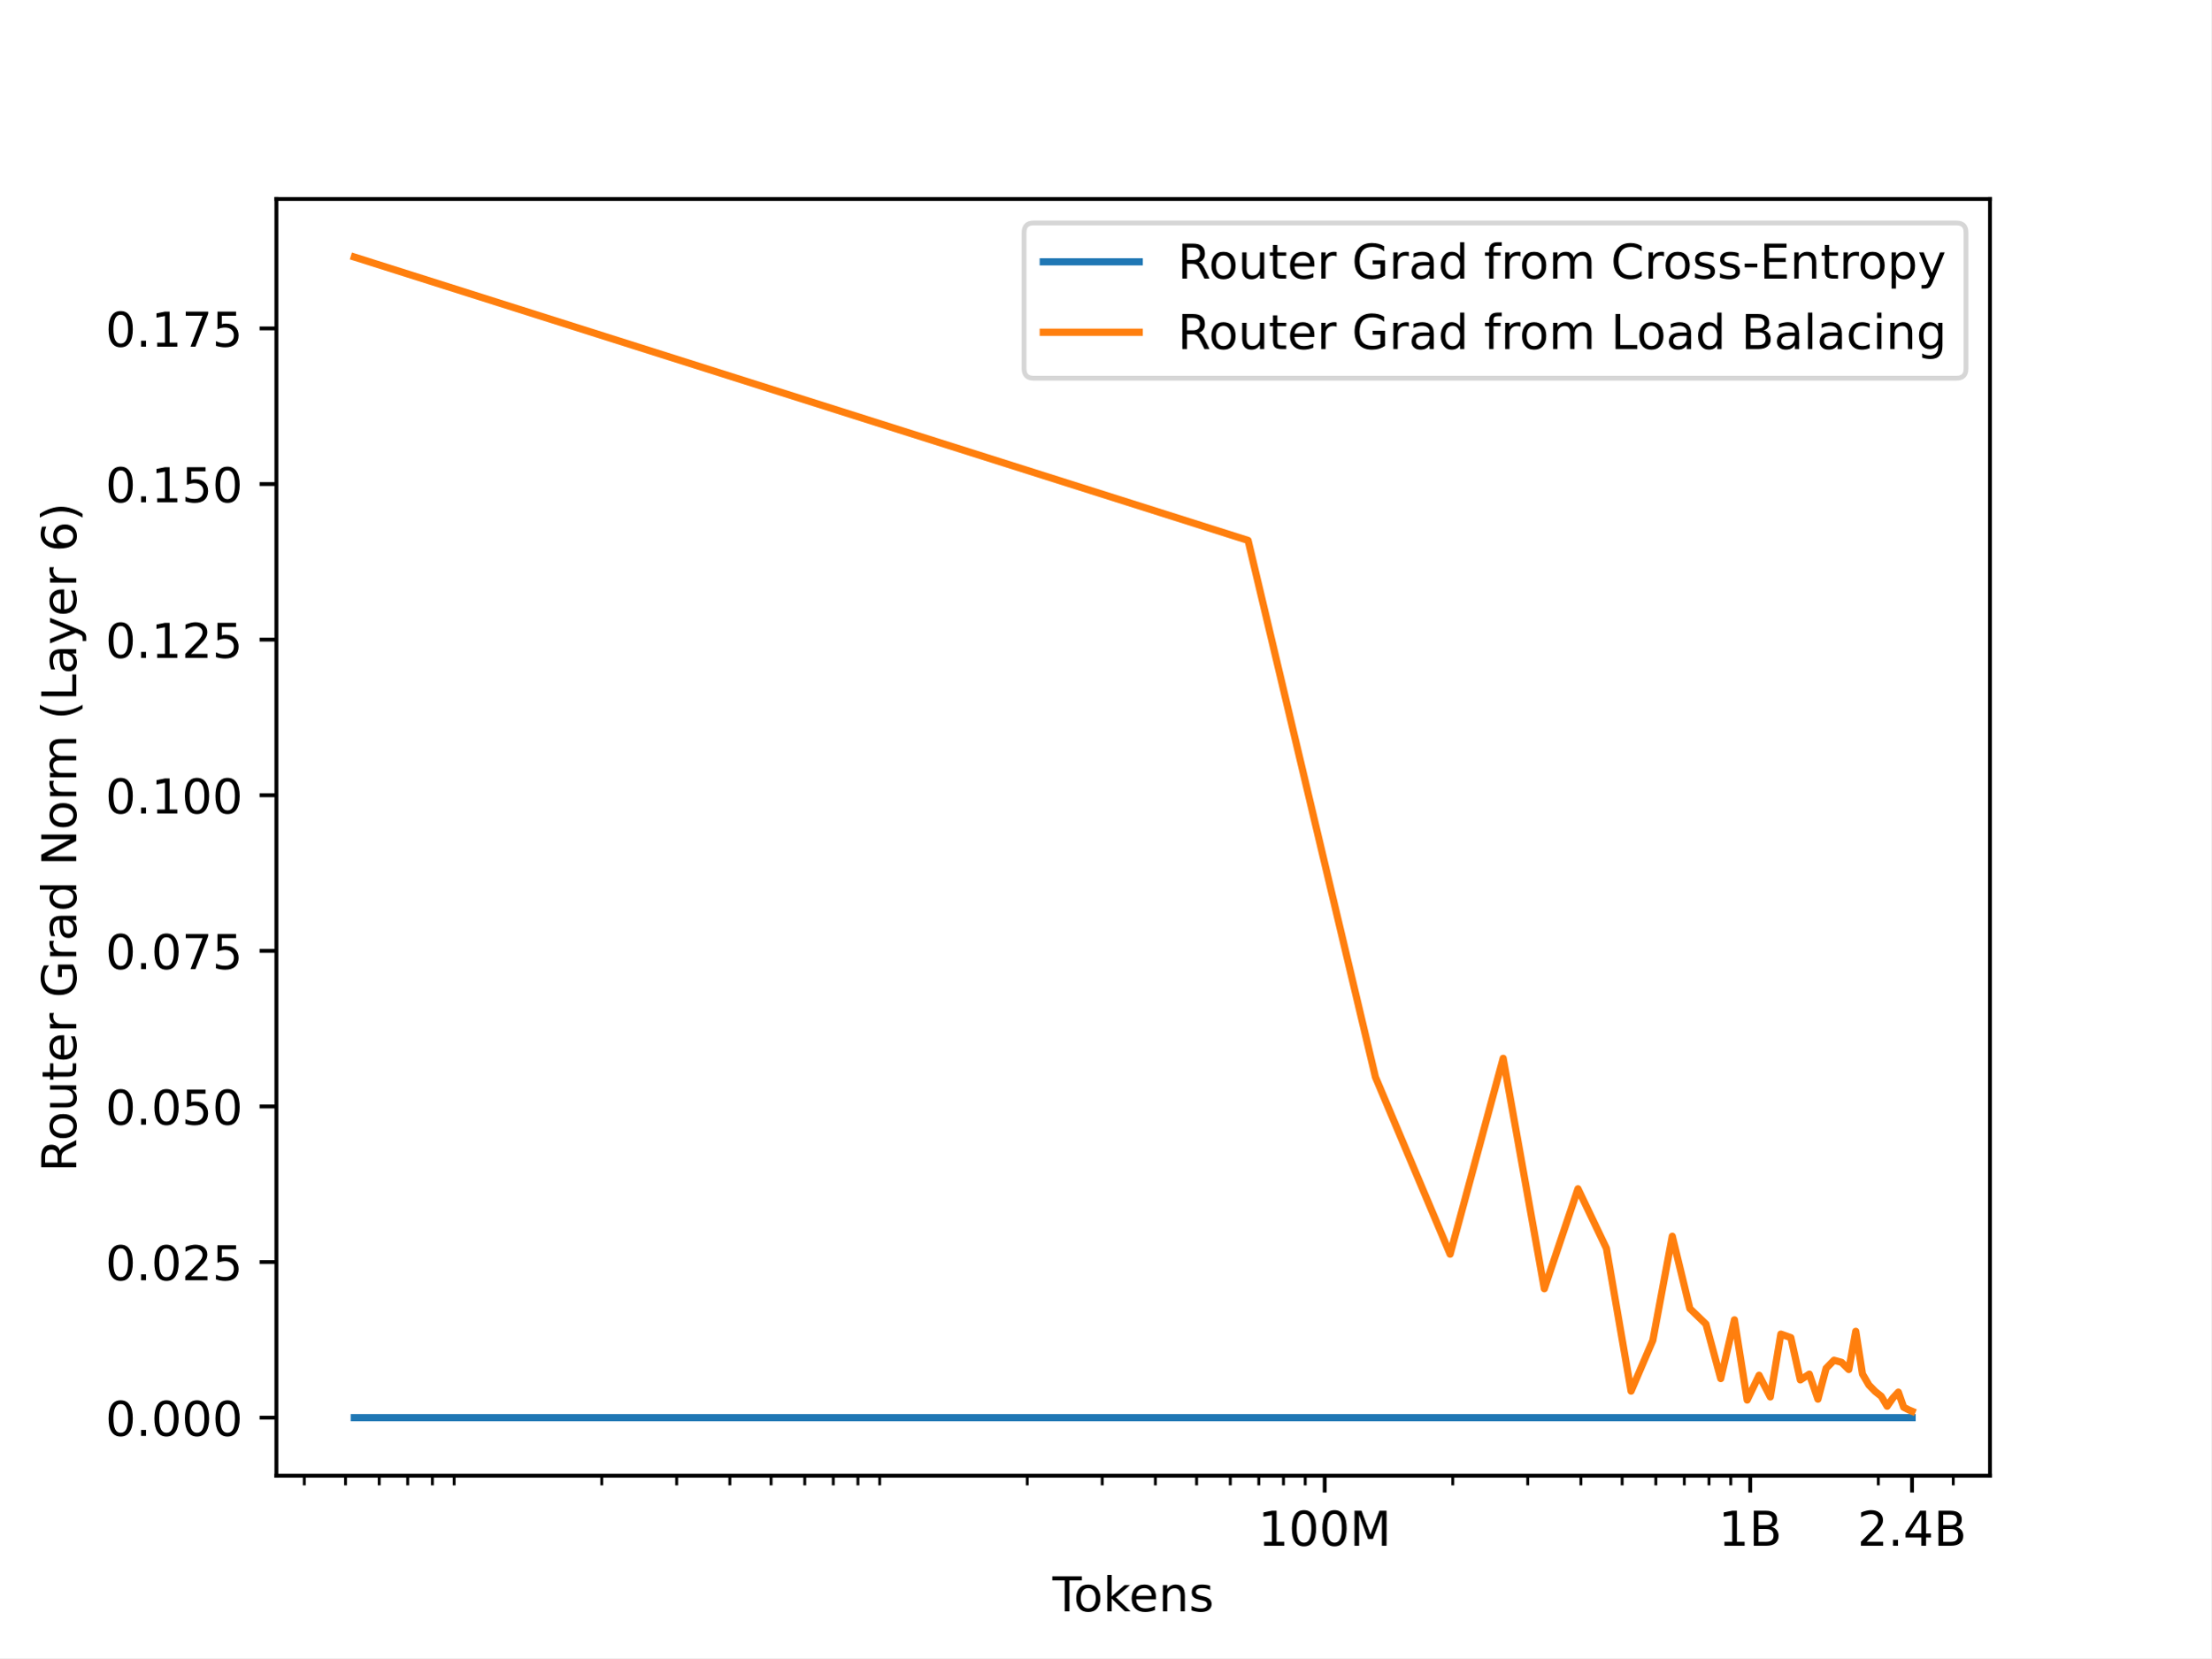
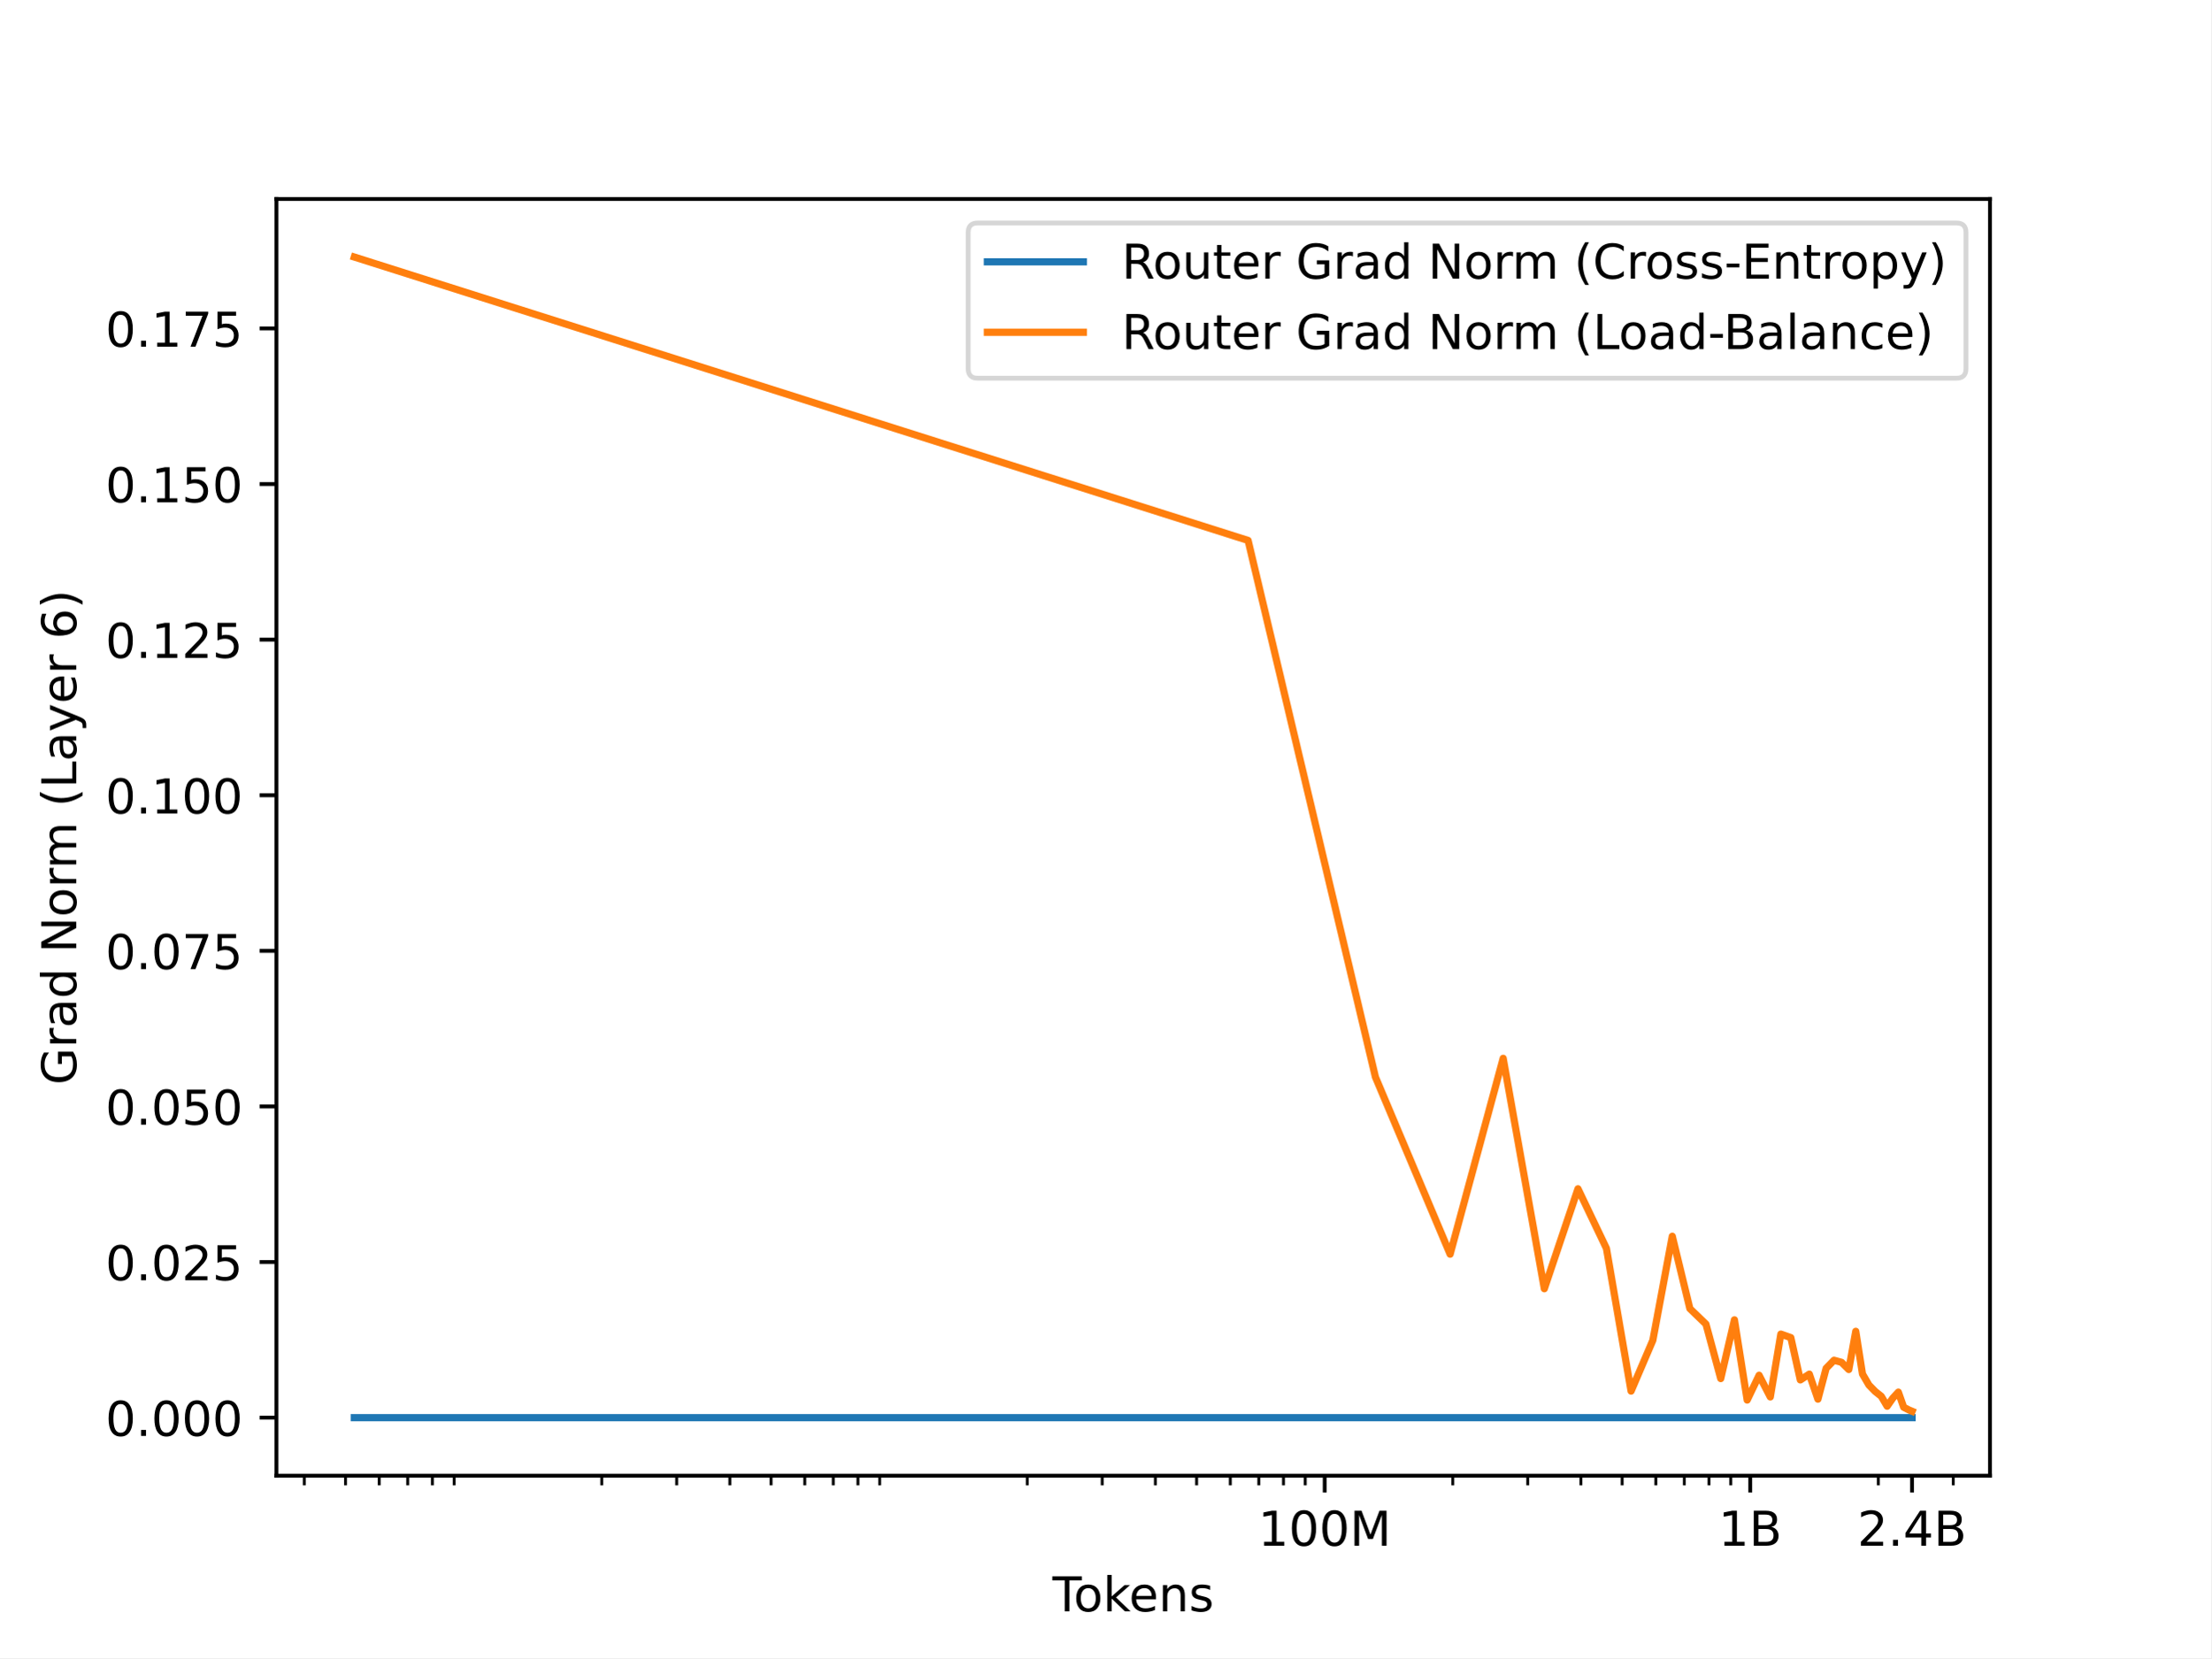
<svg xmlns="http://www.w3.org/2000/svg" xmlns:xlink="http://www.w3.org/1999/xlink" width="460.8pt" height="345.6pt" viewBox="0 0 460.8 345.6" version="1.1">
  <defs>
    <style type="text/css">*{stroke-linejoin: round; stroke-linecap: butt}</style>
  </defs>
  <g id="figure_1">
    <g id="patch_1">
      <path d="M 0 345.6  L 460.8 345.6  L 460.8 0  L 0 0  z " style="fill: #ffffff" />
    </g>
    <g id="axes_1">
      <g id="patch_2">
        <path d="M 57.6 307.584  L 414.72 307.584  L 414.72 41.472  L 57.6 41.472  z " style="fill: #ffffff" />
      </g>
-       <g id="PolyCollection_1">
+       <g id="FillBetweenPolyCollection_1">
        <defs>
-           <path id="me19fc18bff" d="M 73.833 -50.112  L 73.833 -50.112  L 73.833 -50.112  L 73.833 -50.112  z " style="stroke: #1f77b4; stroke-opacity: 0.2" />
+           <path id="mf7c06130df" d="M 73.833 -50.112  L 73.833 -50.112  L 73.833 -50.112  L 73.833 -50.112  z " style="stroke: #1f77b4; stroke-opacity: 0.2" />
        </defs>
-         <g clip-path="url(#p6a77ff7f25)">
-           <use xlink:href="#me19fc18bff" x="0" y="345.6" style="fill: #1f77b4; fill-opacity: 0.2; stroke: #1f77b4; stroke-opacity: 0.2" />
-         </g>
-       </g>
-       <g id="PolyCollection_2">
+         <g clip-path="url(#p01e7673d97)">
+           <use xlink:href="#mf7c06130df" x="0" y="345.6" style="fill: #1f77b4; fill-opacity: 0.2; stroke: #1f77b4; stroke-opacity: 0.2" />
+         </g>
+       </g>
+       <g id="FillBetweenPolyCollection_2">
        <defs>
-           <path id="m57c4c1d635" d="M 73.833 -292.032  L 73.833 -292.032  L 73.833 -292.032  L 73.833 -292.032  z " style="stroke: #ff7f0e; stroke-opacity: 0.2" />
+           <path id="m60f252ee34" d="M 73.833 -292.032  L 73.833 -292.032  L 73.833 -292.032  L 73.833 -292.032  z " style="stroke: #ff7f0e; stroke-opacity: 0.2" />
        </defs>
-         <g clip-path="url(#p6a77ff7f25)">
-           <use xlink:href="#m57c4c1d635" x="0" y="345.6" style="fill: #ff7f0e; fill-opacity: 0.2; stroke: #ff7f0e; stroke-opacity: 0.2" />
+         <g clip-path="url(#p01e7673d97)">
+           <use xlink:href="#m60f252ee34" x="0" y="345.6" style="fill: #ff7f0e; fill-opacity: 0.2; stroke: #ff7f0e; stroke-opacity: 0.2" />
        </g>
      </g>
      <g id="matplotlib.axis_1">
        <g id="xtick_1">
          <g id="line2d_1">
            <defs>
-               <path id="m9671e25641" d="M 0 0  L 0 3.5  " style="stroke: #000000; stroke-width: 0.8" />
+               <path id="m3db1161577" d="M 0 0  L 0 3.5  " style="stroke: #000000; stroke-width: 0.8" />
            </defs>
            <g>
-               <use xlink:href="#m9671e25641" x="276.072" y="307.584" style="stroke: #000000; stroke-width: 0.8" />
+               <use xlink:href="#m3db1161577" x="276.072" y="307.584" style="stroke: #000000; stroke-width: 0.8" />
            </g>
          </g>
          <g id="text_1">
-             <text style="font: 10px 'DejaVu Sans', 'Bitstream Vera Sans', 'Computer Modern Sans Serif', 'Lucida Grande', 'Verdana', 'Geneva', 'Lucid', 'Arial', 'Helvetica', 'Avant Garde', sans-serif; text-anchor: middle" x="276.072" y="322.182" transform="rotate(-0 276.0721 322.1824)">100M</text>
+             <text style="font-size: 10px; font-family: 'DejaVu Sans', 'Bitstream Vera Sans', 'Computer Modern Sans Serif', 'Lucida Grande', 'Verdana', 'Geneva', 'Lucid', 'Arial', 'Helvetica', 'Avant Garde', sans-serif; text-anchor: middle" x="276.072" y="322.182" transform="rotate(-0 276.0721 322.1824)">100M</text>
          </g>
        </g>
        <g id="xtick_2">
          <g id="line2d_2">
            <g>
-               <use xlink:href="#m9671e25641" x="364.757" y="307.584" style="stroke: #000000; stroke-width: 0.8" />
+               <use xlink:href="#m3db1161577" x="364.757" y="307.584" style="stroke: #000000; stroke-width: 0.8" />
            </g>
          </g>
          <g id="text_2">
-             <text style="font: 10px 'DejaVu Sans', 'Bitstream Vera Sans', 'Computer Modern Sans Serif', 'Lucida Grande', 'Verdana', 'Geneva', 'Lucid', 'Arial', 'Helvetica', 'Avant Garde', sans-serif; text-anchor: middle" x="364.757" y="322.182" transform="rotate(-0 364.7569 322.1824)">1B</text>
+             <text style="font-size: 10px; font-family: 'DejaVu Sans', 'Bitstream Vera Sans', 'Computer Modern Sans Serif', 'Lucida Grande', 'Verdana', 'Geneva', 'Lucid', 'Arial', 'Helvetica', 'Avant Garde', sans-serif; text-anchor: middle" x="364.757" y="322.182" transform="rotate(-0 364.7569 322.1824)">1B</text>
          </g>
        </g>
        <g id="xtick_3">
          <g id="line2d_3">
            <g>
-               <use xlink:href="#m9671e25641" x="398.476" y="307.584" style="stroke: #000000; stroke-width: 0.8" />
+               <use xlink:href="#m3db1161577" x="398.476" y="307.584" style="stroke: #000000; stroke-width: 0.8" />
            </g>
          </g>
          <g id="text_3">
-             <text style="font: 10px 'DejaVu Sans', 'Bitstream Vera Sans', 'Computer Modern Sans Serif', 'Lucida Grande', 'Verdana', 'Geneva', 'Lucid', 'Arial', 'Helvetica', 'Avant Garde', sans-serif; text-anchor: middle" x="398.476" y="322.182" transform="rotate(-0 398.4758 322.1824)">2.4B</text>
+             <text style="font-size: 10px; font-family: 'DejaVu Sans', 'Bitstream Vera Sans', 'Computer Modern Sans Serif', 'Lucida Grande', 'Verdana', 'Geneva', 'Lucid', 'Arial', 'Helvetica', 'Avant Garde', sans-serif; text-anchor: middle" x="398.476" y="322.182" transform="rotate(-0 398.4758 322.1824)">2.4B</text>
          </g>
        </g>
        <g id="xtick_4">
          <g id="line2d_4">
            <defs>
-               <path id="m6c9264e798" d="M 0 0  L 0 2  " style="stroke: #000000; stroke-width: 0.6" />
+               <path id="m36c3becc86" d="M 0 0  L 0 2  " style="stroke: #000000; stroke-width: 0.6" />
            </defs>
            <g>
-               <use xlink:href="#m6c9264e798" x="63.411" y="307.584" style="stroke: #000000; stroke-width: 0.6" />
+               <use xlink:href="#m36c3becc86" x="63.411" y="307.584" style="stroke: #000000; stroke-width: 0.6" />
            </g>
          </g>
        </g>
        <g id="xtick_5">
          <g id="line2d_5">
            <g>
-               <use xlink:href="#m6c9264e798" x="72.006" y="307.584" style="stroke: #000000; stroke-width: 0.6" />
+               <use xlink:href="#m36c3becc86" x="72.006" y="307.584" style="stroke: #000000; stroke-width: 0.6" />
            </g>
          </g>
        </g>
        <g id="xtick_6">
          <g id="line2d_6">
            <g>
-               <use xlink:href="#m6c9264e798" x="79.028" y="307.584" style="stroke: #000000; stroke-width: 0.6" />
+               <use xlink:href="#m36c3becc86" x="79.028" y="307.584" style="stroke: #000000; stroke-width: 0.6" />
            </g>
          </g>
        </g>
        <g id="xtick_7">
          <g id="line2d_7">
            <g>
-               <use xlink:href="#m6c9264e798" x="84.965" y="307.584" style="stroke: #000000; stroke-width: 0.6" />
+               <use xlink:href="#m36c3becc86" x="84.965" y="307.584" style="stroke: #000000; stroke-width: 0.6" />
            </g>
          </g>
        </g>
        <g id="xtick_8">
          <g id="line2d_8">
            <g>
-               <use xlink:href="#m6c9264e798" x="90.108" y="307.584" style="stroke: #000000; stroke-width: 0.6" />
+               <use xlink:href="#m36c3becc86" x="90.108" y="307.584" style="stroke: #000000; stroke-width: 0.6" />
            </g>
          </g>
        </g>
        <g id="xtick_9">
          <g id="line2d_9">
            <g>
-               <use xlink:href="#m6c9264e798" x="94.645" y="307.584" style="stroke: #000000; stroke-width: 0.6" />
+               <use xlink:href="#m36c3becc86" x="94.645" y="307.584" style="stroke: #000000; stroke-width: 0.6" />
            </g>
          </g>
        </g>
        <g id="xtick_10">
          <g id="line2d_10">
            <g>
-               <use xlink:href="#m6c9264e798" x="125.399" y="307.584" style="stroke: #000000; stroke-width: 0.6" />
+               <use xlink:href="#m36c3becc86" x="125.399" y="307.584" style="stroke: #000000; stroke-width: 0.6" />
            </g>
          </g>
        </g>
        <g id="xtick_11">
          <g id="line2d_11">
            <g>
-               <use xlink:href="#m6c9264e798" x="141.016" y="307.584" style="stroke: #000000; stroke-width: 0.6" />
+               <use xlink:href="#m36c3becc86" x="141.016" y="307.584" style="stroke: #000000; stroke-width: 0.6" />
            </g>
          </g>
        </g>
        <g id="xtick_12">
          <g id="line2d_12">
            <g>
-               <use xlink:href="#m6c9264e798" x="152.096" y="307.584" style="stroke: #000000; stroke-width: 0.6" />
+               <use xlink:href="#m36c3becc86" x="152.096" y="307.584" style="stroke: #000000; stroke-width: 0.6" />
            </g>
          </g>
        </g>
        <g id="xtick_13">
          <g id="line2d_13">
            <g>
-               <use xlink:href="#m6c9264e798" x="160.691" y="307.584" style="stroke: #000000; stroke-width: 0.6" />
+               <use xlink:href="#m36c3becc86" x="160.691" y="307.584" style="stroke: #000000; stroke-width: 0.6" />
            </g>
          </g>
        </g>
        <g id="xtick_14">
          <g id="line2d_14">
            <g>
-               <use xlink:href="#m6c9264e798" x="167.713" y="307.584" style="stroke: #000000; stroke-width: 0.6" />
+               <use xlink:href="#m36c3becc86" x="167.713" y="307.584" style="stroke: #000000; stroke-width: 0.6" />
            </g>
          </g>
        </g>
        <g id="xtick_15">
          <g id="line2d_15">
            <g>
-               <use xlink:href="#m6c9264e798" x="173.65" y="307.584" style="stroke: #000000; stroke-width: 0.6" />
+               <use xlink:href="#m36c3becc86" x="173.65" y="307.584" style="stroke: #000000; stroke-width: 0.6" />
            </g>
          </g>
        </g>
        <g id="xtick_16">
          <g id="line2d_16">
            <g>
-               <use xlink:href="#m6c9264e798" x="178.793" y="307.584" style="stroke: #000000; stroke-width: 0.6" />
+               <use xlink:href="#m36c3becc86" x="178.793" y="307.584" style="stroke: #000000; stroke-width: 0.6" />
            </g>
          </g>
        </g>
        <g id="xtick_17">
          <g id="line2d_17">
            <g>
-               <use xlink:href="#m6c9264e798" x="183.329" y="307.584" style="stroke: #000000; stroke-width: 0.6" />
+               <use xlink:href="#m36c3becc86" x="183.329" y="307.584" style="stroke: #000000; stroke-width: 0.6" />
            </g>
          </g>
        </g>
        <g id="xtick_18">
          <g id="line2d_18">
            <g>
-               <use xlink:href="#m6c9264e798" x="214.084" y="307.584" style="stroke: #000000; stroke-width: 0.6" />
+               <use xlink:href="#m36c3becc86" x="214.084" y="307.584" style="stroke: #000000; stroke-width: 0.6" />
            </g>
          </g>
        </g>
        <g id="xtick_19">
          <g id="line2d_19">
            <g>
-               <use xlink:href="#m6c9264e798" x="229.701" y="307.584" style="stroke: #000000; stroke-width: 0.6" />
+               <use xlink:href="#m36c3becc86" x="229.701" y="307.584" style="stroke: #000000; stroke-width: 0.6" />
            </g>
          </g>
        </g>
        <g id="xtick_20">
          <g id="line2d_20">
            <g>
-               <use xlink:href="#m6c9264e798" x="240.781" y="307.584" style="stroke: #000000; stroke-width: 0.6" />
+               <use xlink:href="#m36c3becc86" x="240.781" y="307.584" style="stroke: #000000; stroke-width: 0.6" />
            </g>
          </g>
        </g>
        <g id="xtick_21">
          <g id="line2d_21">
            <g>
-               <use xlink:href="#m6c9264e798" x="249.375" y="307.584" style="stroke: #000000; stroke-width: 0.6" />
+               <use xlink:href="#m36c3becc86" x="249.375" y="307.584" style="stroke: #000000; stroke-width: 0.6" />
            </g>
          </g>
        </g>
        <g id="xtick_22">
          <g id="line2d_22">
            <g>
-               <use xlink:href="#m6c9264e798" x="256.398" y="307.584" style="stroke: #000000; stroke-width: 0.6" />
+               <use xlink:href="#m36c3becc86" x="256.398" y="307.584" style="stroke: #000000; stroke-width: 0.6" />
            </g>
          </g>
        </g>
        <g id="xtick_23">
          <g id="line2d_23">
            <g>
-               <use xlink:href="#m6c9264e798" x="262.335" y="307.584" style="stroke: #000000; stroke-width: 0.6" />
+               <use xlink:href="#m36c3becc86" x="262.335" y="307.584" style="stroke: #000000; stroke-width: 0.6" />
            </g>
          </g>
        </g>
        <g id="xtick_24">
          <g id="line2d_24">
            <g>
-               <use xlink:href="#m6c9264e798" x="267.478" y="307.584" style="stroke: #000000; stroke-width: 0.6" />
+               <use xlink:href="#m36c3becc86" x="267.478" y="307.584" style="stroke: #000000; stroke-width: 0.6" />
            </g>
          </g>
        </g>
        <g id="xtick_25">
          <g id="line2d_25">
            <g>
-               <use xlink:href="#m6c9264e798" x="272.014" y="307.584" style="stroke: #000000; stroke-width: 0.6" />
+               <use xlink:href="#m36c3becc86" x="272.014" y="307.584" style="stroke: #000000; stroke-width: 0.6" />
            </g>
          </g>
        </g>
        <g id="xtick_26">
          <g id="line2d_26">
            <g>
-               <use xlink:href="#m6c9264e798" x="302.769" y="307.584" style="stroke: #000000; stroke-width: 0.6" />
+               <use xlink:href="#m36c3becc86" x="302.769" y="307.584" style="stroke: #000000; stroke-width: 0.6" />
            </g>
          </g>
        </g>
        <g id="xtick_27">
          <g id="line2d_27">
            <g>
-               <use xlink:href="#m6c9264e798" x="318.385" y="307.584" style="stroke: #000000; stroke-width: 0.6" />
+               <use xlink:href="#m36c3becc86" x="318.385" y="307.584" style="stroke: #000000; stroke-width: 0.6" />
            </g>
          </g>
        </g>
        <g id="xtick_28">
          <g id="line2d_28">
            <g>
-               <use xlink:href="#m6c9264e798" x="329.466" y="307.584" style="stroke: #000000; stroke-width: 0.6" />
+               <use xlink:href="#m36c3becc86" x="329.466" y="307.584" style="stroke: #000000; stroke-width: 0.6" />
            </g>
          </g>
        </g>
        <g id="xtick_29">
          <g id="line2d_29">
            <g>
-               <use xlink:href="#m6c9264e798" x="338.06" y="307.584" style="stroke: #000000; stroke-width: 0.6" />
+               <use xlink:href="#m36c3becc86" x="338.06" y="307.584" style="stroke: #000000; stroke-width: 0.6" />
            </g>
          </g>
        </g>
        <g id="xtick_30">
          <g id="line2d_30">
            <g>
-               <use xlink:href="#m6c9264e798" x="345.082" y="307.584" style="stroke: #000000; stroke-width: 0.6" />
+               <use xlink:href="#m36c3becc86" x="345.082" y="307.584" style="stroke: #000000; stroke-width: 0.6" />
            </g>
          </g>
        </g>
        <g id="xtick_31">
          <g id="line2d_31">
            <g>
-               <use xlink:href="#m6c9264e798" x="351.019" y="307.584" style="stroke: #000000; stroke-width: 0.6" />
+               <use xlink:href="#m36c3becc86" x="351.019" y="307.584" style="stroke: #000000; stroke-width: 0.6" />
            </g>
          </g>
        </g>
        <g id="xtick_32">
          <g id="line2d_32">
            <g>
-               <use xlink:href="#m6c9264e798" x="356.162" y="307.584" style="stroke: #000000; stroke-width: 0.6" />
+               <use xlink:href="#m36c3becc86" x="356.162" y="307.584" style="stroke: #000000; stroke-width: 0.6" />
            </g>
          </g>
        </g>
        <g id="xtick_33">
          <g id="line2d_33">
            <g>
-               <use xlink:href="#m6c9264e798" x="360.699" y="307.584" style="stroke: #000000; stroke-width: 0.6" />
+               <use xlink:href="#m36c3becc86" x="360.699" y="307.584" style="stroke: #000000; stroke-width: 0.6" />
            </g>
          </g>
        </g>
        <g id="xtick_34">
          <g id="line2d_34">
            <g>
-               <use xlink:href="#m6c9264e798" x="391.454" y="307.584" style="stroke: #000000; stroke-width: 0.6" />
+               <use xlink:href="#m36c3becc86" x="391.454" y="307.584" style="stroke: #000000; stroke-width: 0.6" />
            </g>
          </g>
        </g>
        <g id="xtick_35">
          <g id="line2d_35">
            <g>
-               <use xlink:href="#m6c9264e798" x="407.07" y="307.584" style="stroke: #000000; stroke-width: 0.6" />
+               <use xlink:href="#m36c3becc86" x="407.07" y="307.584" style="stroke: #000000; stroke-width: 0.6" />
            </g>
          </g>
        </g>
        <g id="text_4">
-           <text style="font: 10px 'DejaVu Sans', 'Bitstream Vera Sans', 'Computer Modern Sans Serif', 'Lucida Grande', 'Verdana', 'Geneva', 'Lucid', 'Arial', 'Helvetica', 'Avant Garde', sans-serif; text-anchor: middle" x="236.16" y="335.861" transform="rotate(-0 236.16 335.8606)">Tokens</text>
+           <text style="font-size: 10px; font-family: 'DejaVu Sans', 'Bitstream Vera Sans', 'Computer Modern Sans Serif', 'Lucida Grande', 'Verdana', 'Geneva', 'Lucid', 'Arial', 'Helvetica', 'Avant Garde', sans-serif; text-anchor: middle" x="236.16" y="335.861" transform="rotate(-0 236.16 335.8606)">Tokens</text>
        </g>
      </g>
      <g id="matplotlib.axis_2">
        <g id="ytick_1">
          <g id="line2d_36">
            <defs>
-               <path id="mc47887edc2" d="M 0 0  L -3.5 0  " style="stroke: #000000; stroke-width: 0.8" />
+               <path id="m7090fbf2bd" d="M 0 0  L -3.5 0  " style="stroke: #000000; stroke-width: 0.8" />
            </defs>
            <g>
-               <use xlink:href="#mc47887edc2" x="57.6" y="295.488" style="stroke: #000000; stroke-width: 0.8" />
+               <use xlink:href="#m7090fbf2bd" x="57.6" y="295.488" style="stroke: #000000; stroke-width: 0.8" />
            </g>
          </g>
          <g id="text_5">
-             <text style="font: 10px 'DejaVu Sans', 'Bitstream Vera Sans', 'Computer Modern Sans Serif', 'Lucida Grande', 'Verdana', 'Geneva', 'Lucid', 'Arial', 'Helvetica', 'Avant Garde', sans-serif; text-anchor: end" x="50.6" y="299.287" transform="rotate(-0 50.6 299.2872)">0.000</text>
+             <text style="font-size: 10px; font-family: 'DejaVu Sans', 'Bitstream Vera Sans', 'Computer Modern Sans Serif', 'Lucida Grande', 'Verdana', 'Geneva', 'Lucid', 'Arial', 'Helvetica', 'Avant Garde', sans-serif; text-anchor: end" x="50.6" y="299.287" transform="rotate(-0 50.6 299.2872)">0.000</text>
          </g>
        </g>
        <g id="ytick_2">
          <g id="line2d_37">
            <g>
-               <use xlink:href="#mc47887edc2" x="57.6" y="263.054" style="stroke: #000000; stroke-width: 0.8" />
+               <use xlink:href="#m7090fbf2bd" x="57.6" y="263.054" style="stroke: #000000; stroke-width: 0.8" />
            </g>
          </g>
          <g id="text_6">
-             <text style="font: 10px 'DejaVu Sans', 'Bitstream Vera Sans', 'Computer Modern Sans Serif', 'Lucida Grande', 'Verdana', 'Geneva', 'Lucid', 'Arial', 'Helvetica', 'Avant Garde', sans-serif; text-anchor: end" x="50.6" y="266.854" transform="rotate(-0 50.6 266.8535)">0.025</text>
+             <text style="font-size: 10px; font-family: 'DejaVu Sans', 'Bitstream Vera Sans', 'Computer Modern Sans Serif', 'Lucida Grande', 'Verdana', 'Geneva', 'Lucid', 'Arial', 'Helvetica', 'Avant Garde', sans-serif; text-anchor: end" x="50.6" y="266.854" transform="rotate(-0 50.6 266.8535)">0.025</text>
          </g>
        </g>
        <g id="ytick_3">
          <g id="line2d_38">
            <g>
-               <use xlink:href="#mc47887edc2" x="57.6" y="230.621" style="stroke: #000000; stroke-width: 0.8" />
+               <use xlink:href="#m7090fbf2bd" x="57.6" y="230.621" style="stroke: #000000; stroke-width: 0.8" />
            </g>
          </g>
          <g id="text_7">
-             <text style="font: 10px 'DejaVu Sans', 'Bitstream Vera Sans', 'Computer Modern Sans Serif', 'Lucida Grande', 'Verdana', 'Geneva', 'Lucid', 'Arial', 'Helvetica', 'Avant Garde', sans-serif; text-anchor: end" x="50.6" y="234.42" transform="rotate(-0 50.6 234.4198)">0.050</text>
+             <text style="font-size: 10px; font-family: 'DejaVu Sans', 'Bitstream Vera Sans', 'Computer Modern Sans Serif', 'Lucida Grande', 'Verdana', 'Geneva', 'Lucid', 'Arial', 'Helvetica', 'Avant Garde', sans-serif; text-anchor: end" x="50.6" y="234.42" transform="rotate(-0 50.6 234.4198)">0.050</text>
          </g>
        </g>
        <g id="ytick_4">
          <g id="line2d_39">
            <g>
-               <use xlink:href="#mc47887edc2" x="57.6" y="198.187" style="stroke: #000000; stroke-width: 0.8" />
+               <use xlink:href="#m7090fbf2bd" x="57.6" y="198.187" style="stroke: #000000; stroke-width: 0.8" />
            </g>
          </g>
          <g id="text_8">
-             <text style="font: 10px 'DejaVu Sans', 'Bitstream Vera Sans', 'Computer Modern Sans Serif', 'Lucida Grande', 'Verdana', 'Geneva', 'Lucid', 'Arial', 'Helvetica', 'Avant Garde', sans-serif; text-anchor: end" x="50.6" y="201.986" transform="rotate(-0 50.6 201.9861)">0.075</text>
+             <text style="font-size: 10px; font-family: 'DejaVu Sans', 'Bitstream Vera Sans', 'Computer Modern Sans Serif', 'Lucida Grande', 'Verdana', 'Geneva', 'Lucid', 'Arial', 'Helvetica', 'Avant Garde', sans-serif; text-anchor: end" x="50.6" y="201.986" transform="rotate(-0 50.6 201.9861)">0.075</text>
          </g>
        </g>
        <g id="ytick_5">
          <g id="line2d_40">
            <g>
-               <use xlink:href="#mc47887edc2" x="57.6" y="165.753" style="stroke: #000000; stroke-width: 0.8" />
+               <use xlink:href="#m7090fbf2bd" x="57.6" y="165.753" style="stroke: #000000; stroke-width: 0.8" />
            </g>
          </g>
          <g id="text_9">
-             <text style="font: 10px 'DejaVu Sans', 'Bitstream Vera Sans', 'Computer Modern Sans Serif', 'Lucida Grande', 'Verdana', 'Geneva', 'Lucid', 'Arial', 'Helvetica', 'Avant Garde', sans-serif; text-anchor: end" x="50.6" y="169.552" transform="rotate(-0 50.6 169.5524)">0.100</text>
+             <text style="font-size: 10px; font-family: 'DejaVu Sans', 'Bitstream Vera Sans', 'Computer Modern Sans Serif', 'Lucida Grande', 'Verdana', 'Geneva', 'Lucid', 'Arial', 'Helvetica', 'Avant Garde', sans-serif; text-anchor: end" x="50.6" y="169.552" transform="rotate(-0 50.6 169.5524)">0.100</text>
          </g>
        </g>
        <g id="ytick_6">
          <g id="line2d_41">
            <g>
-               <use xlink:href="#mc47887edc2" x="57.6" y="133.319" style="stroke: #000000; stroke-width: 0.8" />
+               <use xlink:href="#m7090fbf2bd" x="57.6" y="133.319" style="stroke: #000000; stroke-width: 0.8" />
            </g>
          </g>
          <g id="text_10">
-             <text style="font: 10px 'DejaVu Sans', 'Bitstream Vera Sans', 'Computer Modern Sans Serif', 'Lucida Grande', 'Verdana', 'Geneva', 'Lucid', 'Arial', 'Helvetica', 'Avant Garde', sans-serif; text-anchor: end" x="50.6" y="137.119" transform="rotate(-0 50.6 137.1187)">0.125</text>
+             <text style="font-size: 10px; font-family: 'DejaVu Sans', 'Bitstream Vera Sans', 'Computer Modern Sans Serif', 'Lucida Grande', 'Verdana', 'Geneva', 'Lucid', 'Arial', 'Helvetica', 'Avant Garde', sans-serif; text-anchor: end" x="50.6" y="137.119" transform="rotate(-0 50.6 137.1187)">0.125</text>
          </g>
        </g>
        <g id="ytick_7">
          <g id="line2d_42">
            <g>
-               <use xlink:href="#mc47887edc2" x="57.6" y="100.886" style="stroke: #000000; stroke-width: 0.8" />
+               <use xlink:href="#m7090fbf2bd" x="57.6" y="100.886" style="stroke: #000000; stroke-width: 0.8" />
            </g>
          </g>
          <g id="text_11">
-             <text style="font: 10px 'DejaVu Sans', 'Bitstream Vera Sans', 'Computer Modern Sans Serif', 'Lucida Grande', 'Verdana', 'Geneva', 'Lucid', 'Arial', 'Helvetica', 'Avant Garde', sans-serif; text-anchor: end" x="50.6" y="104.685" transform="rotate(-0 50.6 104.685)">0.150</text>
+             <text style="font-size: 10px; font-family: 'DejaVu Sans', 'Bitstream Vera Sans', 'Computer Modern Sans Serif', 'Lucida Grande', 'Verdana', 'Geneva', 'Lucid', 'Arial', 'Helvetica', 'Avant Garde', sans-serif; text-anchor: end" x="50.6" y="104.685" transform="rotate(-0 50.6 104.685)">0.150</text>
          </g>
        </g>
        <g id="ytick_8">
          <g id="line2d_43">
            <g>
-               <use xlink:href="#mc47887edc2" x="57.6" y="68.452" style="stroke: #000000; stroke-width: 0.8" />
+               <use xlink:href="#m7090fbf2bd" x="57.6" y="68.452" style="stroke: #000000; stroke-width: 0.8" />
            </g>
          </g>
          <g id="text_12">
-             <text style="font: 10px 'DejaVu Sans', 'Bitstream Vera Sans', 'Computer Modern Sans Serif', 'Lucida Grande', 'Verdana', 'Geneva', 'Lucid', 'Arial', 'Helvetica', 'Avant Garde', sans-serif; text-anchor: end" x="50.6" y="72.251" transform="rotate(-0 50.6 72.25128)">0.175</text>
+             <text style="font-size: 10px; font-family: 'DejaVu Sans', 'Bitstream Vera Sans', 'Computer Modern Sans Serif', 'Lucida Grande', 'Verdana', 'Geneva', 'Lucid', 'Arial', 'Helvetica', 'Avant Garde', sans-serif; text-anchor: end" x="50.6" y="72.251" transform="rotate(-0 50.6 72.25128)">0.175</text>
          </g>
        </g>
        <g id="text_13">
-           <text style="font: 10px 'DejaVu Sans', 'Bitstream Vera Sans', 'Computer Modern Sans Serif', 'Lucida Grande', 'Verdana', 'Geneva', 'Lucid', 'Arial', 'Helvetica', 'Avant Garde', sans-serif; text-anchor: middle" x="15.892" y="174.528" transform="rotate(-90 15.89219 174.528)">Router Grad Norm (Layer 6)</text>
+           <text style="font-size: 10px; font-family: 'DejaVu Sans', 'Bitstream Vera Sans', 'Computer Modern Sans Serif', 'Lucida Grande', 'Verdana', 'Geneva', 'Lucid', 'Arial', 'Helvetica', 'Avant Garde', sans-serif; text-anchor: middle" x="15.892" y="174.528" transform="rotate(-90 15.89219 174.528)">Grad Norm (Layer 6)</text>
        </g>
      </g>
      <g id="line2d_44">
-         <path d="M 73.833 295.488  L 260.104 295.488  L 286.647 295.488  L 302.213 295.488  L 313.267 295.488  L 321.846 295.488  L 328.858 295.488  L 334.788 295.488  L 339.925 295.488  L 344.458 295.488  L 348.512 295.488  L 352.18 295.488  L 355.529 295.488  L 358.61 295.488  L 361.463 295.488  L 364.119 295.488  L 366.603 295.488  L 368.937 295.488  L 371.137 295.488  L 373.219 295.488  L 375.194 295.488  L 377.072 295.488  L 378.863 295.488  L 380.575 295.488  L 382.213 295.488  L 383.785 295.488  L 385.295 295.488  L 386.748 295.488  L 388.149 295.488  L 389.5 295.488  L 390.805 295.488  L 392.068 295.488  L 393.29 295.488  L 394.475 295.488  L 395.625 295.488  L 396.741 295.488  L 397.826 295.488  L 398.487 295.488  " clip-path="url(#p6a77ff7f25)" style="fill: none; stroke: #1f77b4; stroke-width: 1.5; stroke-linecap: square" />
+         <path d="M 73.833 295.488  L 260.104 295.488  L 286.647 295.488  L 302.213 295.488  L 313.267 295.488  L 321.846 295.488  L 328.858 295.488  L 334.788 295.488  L 339.925 295.488  L 344.458 295.488  L 348.512 295.488  L 352.18 295.488  L 355.529 295.488  L 358.61 295.488  L 361.463 295.488  L 364.119 295.488  L 366.603 295.488  L 368.937 295.488  L 371.137 295.488  L 373.219 295.488  L 375.194 295.488  L 377.072 295.488  L 378.863 295.488  L 380.575 295.488  L 382.213 295.488  L 383.785 295.488  L 385.295 295.488  L 386.748 295.488  L 388.149 295.488  L 389.5 295.488  L 390.805 295.488  L 392.068 295.488  L 393.29 295.488  L 394.475 295.488  L 395.625 295.488  L 396.741 295.488  L 397.826 295.488  L 398.487 295.488  " clip-path="url(#p01e7673d97)" style="fill: none; stroke: #1f77b4; stroke-width: 1.5; stroke-linecap: square" />
      </g>
      <g id="line2d_45">
-         <path d="M 73.833 53.568  L 260.104 112.637  L 286.647 224.498  L 302.213 261.415  L 313.267 220.586  L 321.846 268.613  L 328.858 247.783  L 334.788 260.204  L 339.925 289.953  L 344.458 279.36  L 348.512 257.677  L 352.18 272.759  L 355.529 275.989  L 358.61 287.342  L 361.463 275.097  L 364.119 291.816  L 366.603 286.649  L 368.937 291.172  L 371.137 278.07  L 373.219 278.808  L 375.194 287.622  L 377.072 286.413  L 378.863 291.63  L 380.575 285.202  L 382.213 283.52  L 383.785 283.952  L 385.295 285.452  L 386.748 277.487  L 388.149 286.386  L 389.5 288.697  L 390.805 290.031  L 392.068 291.037  L 393.29 293.104  L 394.475 291.41  L 395.625 290.164  L 396.741 293.326  L 397.826 293.883  L 398.487 294.161  " clip-path="url(#p6a77ff7f25)" style="fill: none; stroke: #ff7f0e; stroke-width: 1.5; stroke-linecap: square" />
+         <path d="M 73.833 53.568  L 260.104 112.637  L 286.647 224.498  L 302.213 261.415  L 313.267 220.586  L 321.846 268.613  L 328.858 247.783  L 334.788 260.204  L 339.925 289.953  L 344.458 279.36  L 348.512 257.677  L 352.18 272.759  L 355.529 275.989  L 358.61 287.342  L 361.463 275.097  L 364.119 291.816  L 366.603 286.649  L 368.937 291.172  L 371.137 278.07  L 373.219 278.808  L 375.194 287.622  L 377.072 286.413  L 378.863 291.63  L 380.575 285.202  L 382.213 283.52  L 383.785 283.952  L 385.295 285.452  L 386.748 277.487  L 388.149 286.386  L 389.5 288.697  L 390.805 290.031  L 392.068 291.037  L 393.29 293.104  L 394.475 291.41  L 395.625 290.164  L 396.741 293.326  L 397.826 293.883  L 398.487 294.161  " clip-path="url(#p01e7673d97)" style="fill: none; stroke: #ff7f0e; stroke-width: 1.5; stroke-linecap: square" />
      </g>
      <g id="patch_3">
        <path d="M 57.6 307.584  L 57.6 41.472  " style="fill: none; stroke: #000000; stroke-width: 0.8; stroke-linejoin: miter; stroke-linecap: square" />
      </g>
      <g id="patch_4">
        <path d="M 414.72 307.584  L 414.72 41.472  " style="fill: none; stroke: #000000; stroke-width: 0.8; stroke-linejoin: miter; stroke-linecap: square" />
      </g>
      <g id="patch_5">
        <path d="M 57.6 307.584  L 414.72 307.584  " style="fill: none; stroke: #000000; stroke-width: 0.8; stroke-linejoin: miter; stroke-linecap: square" />
      </g>
      <g id="patch_6">
        <path d="M 57.6 41.472  L 414.72 41.472  " style="fill: none; stroke: #000000; stroke-width: 0.8; stroke-linejoin: miter; stroke-linecap: square" />
      </g>
      <g id="legend_1">
        <g id="patch_7">
-           <path d="M 215.417 78.828  L 407.72 78.828  Q 409.72 78.828 409.72 76.828  L 409.72 48.472  Q 409.72 46.472 407.72 46.472  L 215.417 46.472  Q 213.417 46.472 213.417 48.472  L 213.417 76.828  Q 213.417 78.828 215.417 78.828  z " style="fill: #ffffff; opacity: 0.8; stroke: #cccccc; stroke-linejoin: miter" />
+           <path d="M 203.768 78.828  L 407.72 78.828  Q 409.72 78.828 409.72 76.828  L 409.72 48.472  Q 409.72 46.472 407.72 46.472  L 203.768 46.472  Q 201.768 46.472 201.768 48.472  L 201.768 76.828  Q 201.768 78.828 203.768 78.828  z " style="fill: #ffffff; opacity: 0.8; stroke: #cccccc; stroke-linejoin: miter" />
        </g>
        <g id="line2d_46">
-           <path d="M 217.417 54.57  L 227.417 54.57  L 237.417 54.57  " style="fill: none; stroke: #1f77b4; stroke-width: 1.5; stroke-linecap: square" />
+           <path d="M 205.768 54.57  L 215.768 54.57  L 225.768 54.57  " style="fill: none; stroke: #1f77b4; stroke-width: 1.5; stroke-linecap: square" />
        </g>
        <g id="text_14">
-           <text style="font: 10px 'DejaVu Sans', 'Bitstream Vera Sans', 'Computer Modern Sans Serif', 'Lucida Grande', 'Verdana', 'Geneva', 'Lucid', 'Arial', 'Helvetica', 'Avant Garde', sans-serif; text-anchor: start" x="245.417" y="58.07" transform="rotate(-0 245.4169 58.07044)">Router Grad from Cross-Entropy</text>
+           <text style="font-size: 10px; font-family: 'DejaVu Sans', 'Bitstream Vera Sans', 'Computer Modern Sans Serif', 'Lucida Grande', 'Verdana', 'Geneva', 'Lucid', 'Arial', 'Helvetica', 'Avant Garde', sans-serif; text-anchor: start" x="233.768" y="58.07" transform="rotate(-0 233.7684 58.07044)">Router Grad Norm (Cross-Entropy)</text>
        </g>
        <g id="line2d_47">
-           <path d="M 217.417 69.249  L 227.417 69.249  L 237.417 69.249  " style="fill: none; stroke: #ff7f0e; stroke-width: 1.5; stroke-linecap: square" />
+           <path d="M 205.768 69.249  L 215.768 69.249  L 225.768 69.249  " style="fill: none; stroke: #ff7f0e; stroke-width: 1.5; stroke-linecap: square" />
        </g>
        <g id="text_15">
-           <text style="font: 10px 'DejaVu Sans', 'Bitstream Vera Sans', 'Computer Modern Sans Serif', 'Lucida Grande', 'Verdana', 'Geneva', 'Lucid', 'Arial', 'Helvetica', 'Avant Garde', sans-serif; text-anchor: start" x="245.417" y="72.749" transform="rotate(-0 245.4169 72.74856)">Router Grad from Load Balacing</text>
+           <text style="font-size: 10px; font-family: 'DejaVu Sans', 'Bitstream Vera Sans', 'Computer Modern Sans Serif', 'Lucida Grande', 'Verdana', 'Geneva', 'Lucid', 'Arial', 'Helvetica', 'Avant Garde', sans-serif; text-anchor: start" x="233.768" y="72.749" transform="rotate(-0 233.7684 72.74856)">Router Grad Norm (Load-Balance)</text>
        </g>
      </g>
    </g>
  </g>
  <defs>
-     <clipPath id="p6a77ff7f25">
+     <clipPath id="p01e7673d97">
      <rect x="57.6" y="41.472" width="357.12" height="266.112" />
    </clipPath>
  </defs>
</svg>
